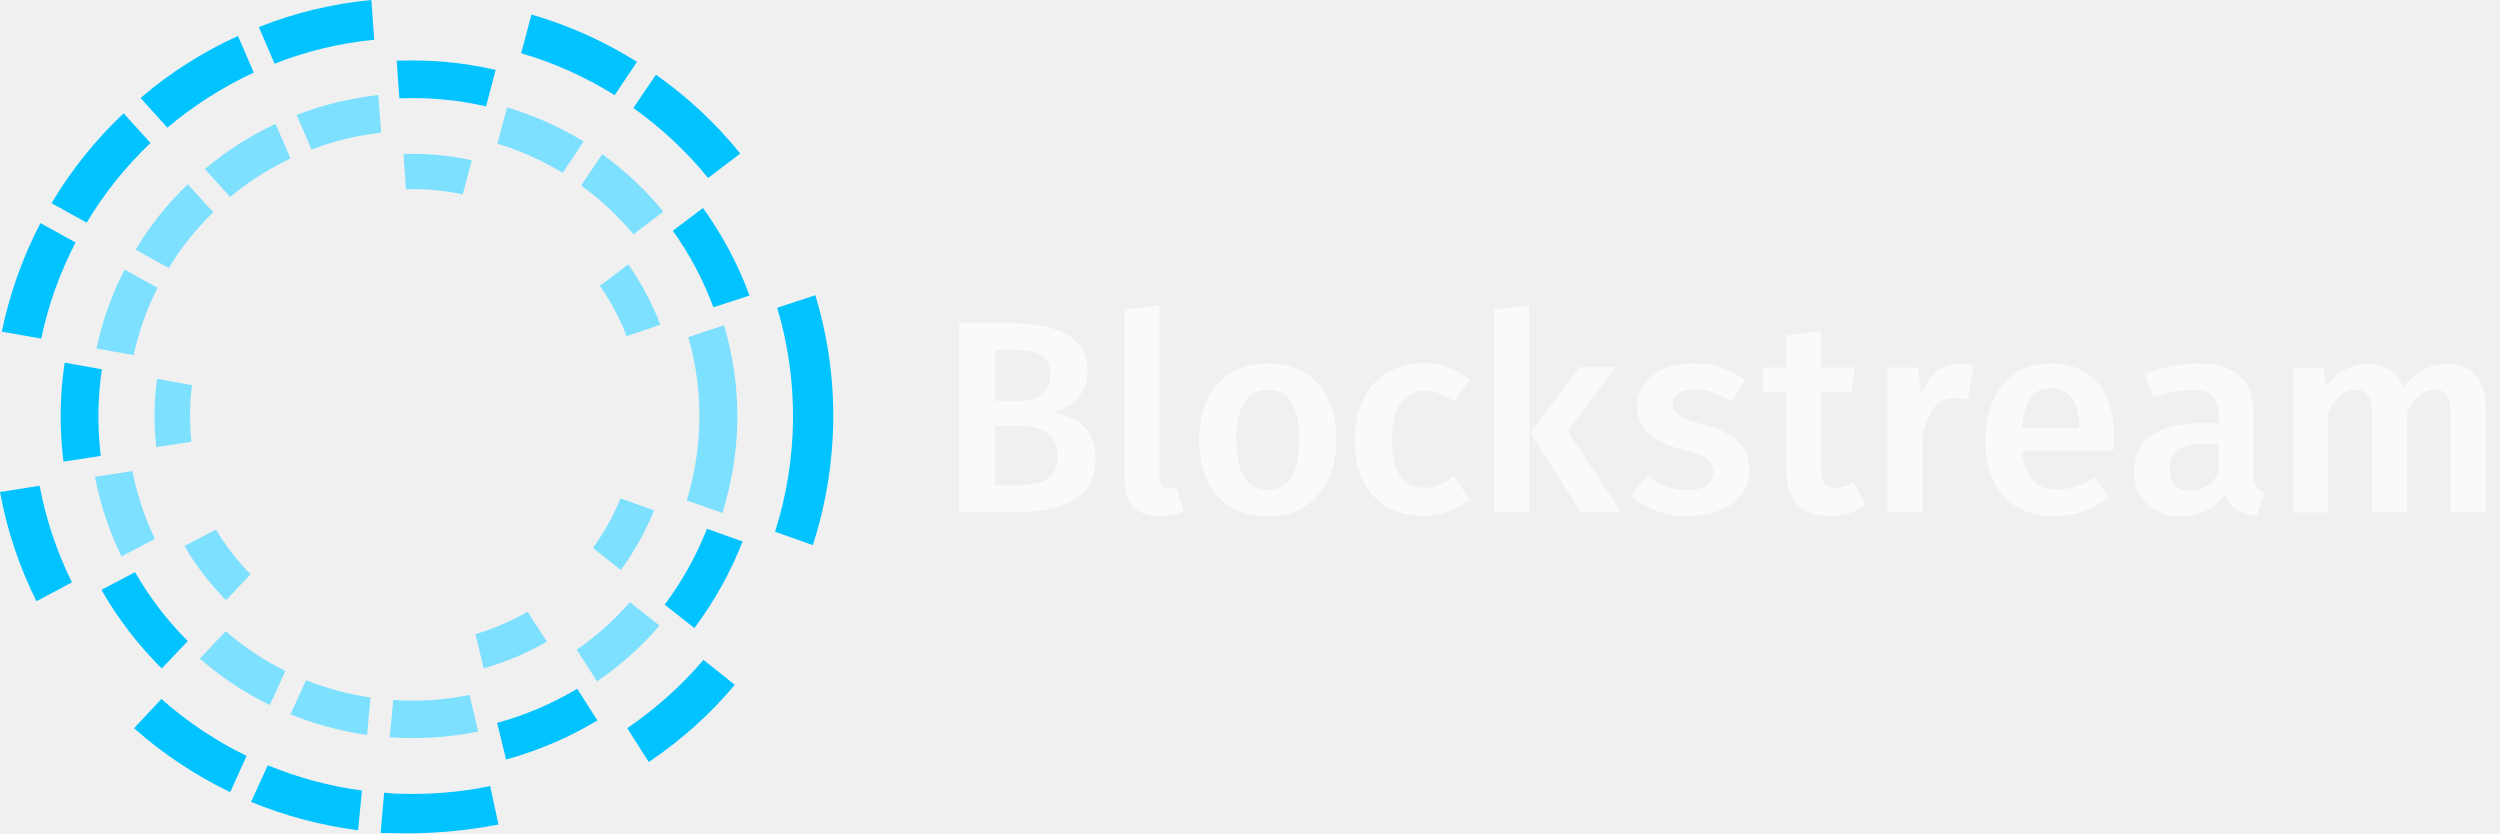
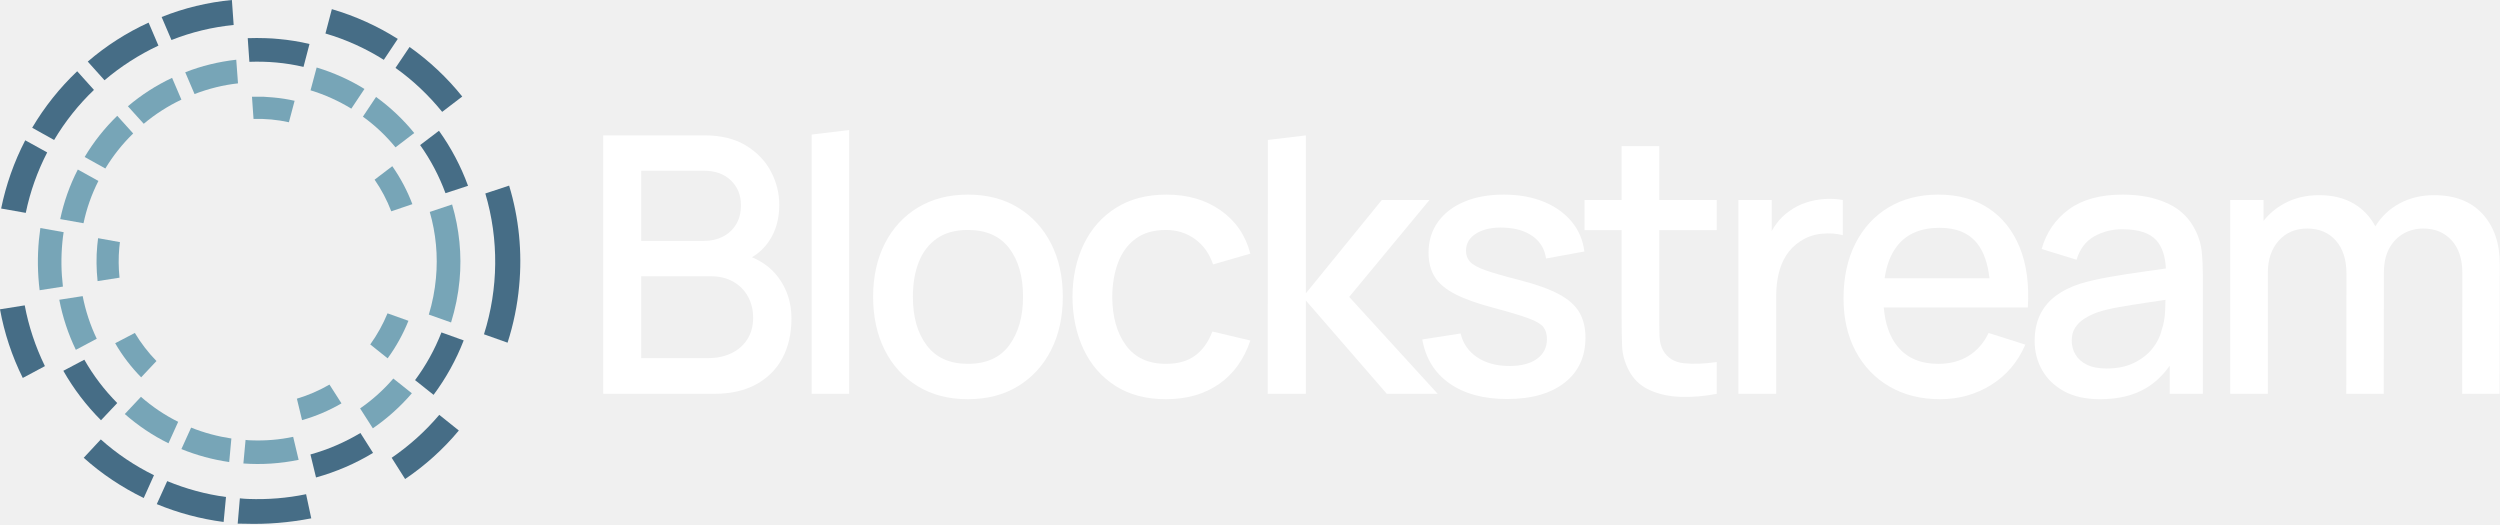
- <svg xmlns="http://www.w3.org/2000/svg" width="150" height="50" viewBox="0 0 150 50" fill="none">
-   <path d="M65.733 27.462C65.733 29.956 63.734 30.727 60.96 30.727H57.55V19.387H60.533C63.466 19.387 65.256 20.208 65.256 22.276C65.256 23.691 64.231 24.493 63.148 24.721C64.43 24.968 65.733 25.591 65.733 27.462ZM59.717 24.058H61.06C62.243 24.058 63.018 23.533 63.018 22.464C63.018 21.316 62.223 20.99 60.742 20.99H59.717V24.058ZM63.456 27.383C63.456 26.017 62.481 25.552 61.219 25.552H59.717V29.105H60.98C62.422 29.114 63.466 28.817 63.456 27.383Z" fill="#FAFAFA" />
-   <path d="M70.088 29.283C70.257 29.283 70.426 29.253 70.585 29.203L71.023 30.678C70.546 30.876 70.038 30.975 69.522 30.975C68.219 30.975 67.463 30.203 67.463 28.758V18.565L69.571 18.328V28.61C69.591 29.085 69.74 29.283 70.088 29.283Z" fill="#FAFAFA" />
-   <path d="M80.18 26.383C80.18 29.114 78.649 30.985 76.064 30.985C73.479 30.985 71.948 29.243 71.948 26.383C71.948 23.652 73.479 21.801 76.064 21.801C78.649 21.801 80.18 23.543 80.18 26.383ZM74.195 26.383C74.195 28.471 74.841 29.382 76.074 29.382C77.307 29.382 77.953 28.442 77.953 26.383C77.953 24.325 77.307 23.395 76.084 23.395C74.861 23.395 74.175 24.335 74.175 26.383H74.195Z" fill="#FAFAFA" />
-   <path d="M88.194 22.82L87.24 24.097C86.752 23.681 86.136 23.454 85.49 23.454C84.267 23.454 83.521 24.344 83.521 26.423C83.521 28.501 84.297 29.263 85.49 29.263C86.126 29.253 86.743 29.006 87.22 28.58L88.194 29.946C87.399 30.599 86.404 30.955 85.371 30.945C82.845 30.945 81.284 29.203 81.284 26.433C81.284 23.662 82.855 21.791 85.361 21.791C86.404 21.762 87.419 22.128 88.194 22.82Z" fill="#FAFAFA" />
-   <path d="M89.646 30.727V18.565L91.754 18.328V30.727H89.646ZM97.272 30.727H94.846L91.833 25.977L94.756 22.039H96.974L94.07 25.869L97.272 30.727Z" fill="#FAFAFA" />
-   <path d="M104.699 22.83L103.874 24.097C103.248 23.642 102.502 23.375 101.726 23.355C100.832 23.355 100.354 23.701 100.354 24.226C100.354 24.75 100.692 25.067 102.184 25.473C103.964 25.948 104.968 26.67 104.968 28.204C104.968 30.005 103.287 30.965 101.289 30.965C100.016 31.005 98.773 30.559 97.809 29.738L98.883 28.54C99.539 29.085 100.364 29.392 101.229 29.411C102.184 29.411 102.8 29.006 102.8 28.392C102.8 27.63 102.462 27.402 100.822 26.947C99.022 26.452 98.227 25.601 98.227 24.325C98.227 22.88 99.559 21.801 101.597 21.801C102.721 21.762 103.824 22.138 104.699 22.83Z" fill="#FAFAFA" />
-   <path d="M109.791 30.975C108.08 30.955 107.166 29.995 107.166 28.135V23.543H105.793V22.049H107.166V20.129L109.273 19.881V22.049H111.302L111.093 23.543H109.273V28.075C109.273 28.936 109.552 29.273 110.198 29.273C110.566 29.253 110.924 29.144 111.222 28.926L111.958 30.292C111.332 30.737 110.566 30.975 109.791 30.975Z" fill="#FAFAFA" />
-   <path d="M118.43 21.93L118.063 23.978C117.814 23.909 117.546 23.879 117.287 23.879C116.233 23.879 115.686 24.651 115.358 26.106V30.737H113.25V22.049H115.08L115.279 23.751C115.686 22.504 116.531 21.811 117.555 21.811C117.854 21.811 118.142 21.851 118.43 21.93Z" fill="#FAFAFA" />
-   <path d="M126.782 27.036H121.314C121.463 28.808 122.308 29.382 123.461 29.382C124.257 29.372 125.013 29.095 125.639 28.61L126.514 29.807C125.609 30.559 124.466 30.975 123.272 30.975C120.568 30.975 119.116 29.184 119.116 26.443C119.116 23.8 120.518 21.801 122.994 21.801C125.47 21.801 126.842 23.444 126.842 26.185C126.832 26.462 126.802 26.809 126.782 27.036ZM124.744 25.591C124.744 24.166 124.237 23.305 123.034 23.305C122.04 23.305 121.423 23.959 121.324 25.691H124.754V25.591H124.744Z" fill="#FAFAFA" />
-   <path d="M135.851 29.55L135.404 30.945C134.449 30.866 133.823 30.52 133.475 29.679C132.888 30.53 131.904 31.024 130.87 30.975C129.12 30.975 128.046 29.877 128.046 28.303C128.046 26.413 129.478 25.394 132.023 25.394H133.117V24.909C133.117 23.771 132.6 23.395 131.486 23.395C130.7 23.434 129.915 23.583 129.179 23.86L128.682 22.425C129.696 22.029 130.77 21.821 131.854 21.801C134.181 21.801 135.205 22.87 135.205 24.79V28.442C135.195 29.134 135.423 29.382 135.851 29.55ZM133.107 28.382V26.611H132.232C130.86 26.611 130.174 27.106 130.174 28.125C130.174 28.966 130.601 29.441 131.406 29.441C132.132 29.441 132.798 29.035 133.107 28.382Z" fill="#FAFAFA" />
-   <path d="M149.155 24.444V30.728H147.037V24.77C147.037 23.691 146.609 23.375 146.082 23.375C145.356 23.375 144.909 23.88 144.432 24.691V30.738H142.314V24.78C142.314 23.701 141.866 23.385 141.359 23.385C140.614 23.385 140.166 23.889 139.689 24.701V30.747H137.581V22.059H139.411L139.58 23.197C140.126 22.336 141.081 21.821 142.105 21.831C143.06 21.791 143.925 22.385 144.213 23.296C144.879 22.395 145.685 21.831 146.838 21.831C148.22 21.801 149.155 22.801 149.155 24.444Z" fill="#FAFAFA" />
-   <path d="M40.368 13.845C41.383 15.26 42.198 16.804 42.804 18.436L44.972 17.734C44.286 15.864 43.341 14.092 42.178 12.479L40.368 13.845Z" fill="#00C3FF" />
-   <path d="M25.543 3.642C24.966 3.622 24.38 3.622 23.803 3.642L23.962 5.898C24.837 5.868 25.712 5.888 26.577 5.967C27.442 6.047 28.307 6.185 29.162 6.383L29.739 4.196C28.765 3.968 27.78 3.81 26.786 3.721C26.378 3.681 25.951 3.652 25.543 3.642Z" fill="#00C3FF" />
-   <path d="M4.315 34.943C3.41 33.102 2.754 31.153 2.376 29.144L0 29.52C0.418 31.796 1.153 34.003 2.187 36.071L4.315 34.943Z" fill="#00C3FF" />
-   <path d="M3.092 12.192L5.2 13.36C6.254 11.598 7.537 9.995 9.028 8.58L7.418 6.799C5.727 8.392 4.276 10.203 3.092 12.192Z" fill="#00C3FF" />
-   <path d="M0.109 19.901L2.476 20.317C2.893 18.308 3.589 16.368 4.534 14.547L2.426 13.389C1.352 15.448 0.577 17.635 0.109 19.901Z" fill="#00C3FF" />
-   <path d="M15.531 1.623L16.475 3.82C18.394 3.068 20.403 2.583 22.451 2.385L22.282 0C19.965 0.218 17.698 0.762 15.531 1.623Z" fill="#00C3FF" />
-   <path d="M8.432 5.878L10.043 7.66C11.614 6.334 13.354 5.225 15.223 4.354L14.278 2.157C12.16 3.117 10.192 4.374 8.432 5.878Z" fill="#00C3FF" />
-   <path d="M44.087 41.089L42.208 39.594C40.875 41.158 39.334 42.534 37.634 43.691L38.926 45.72C40.855 44.424 42.595 42.87 44.087 41.089Z" fill="#00C3FF" />
-   <path d="M14.795 45.354C12.946 44.454 11.226 43.306 9.684 41.94L8.044 43.692C9.774 45.235 11.723 46.522 13.811 47.531L14.795 45.354Z" fill="#00C3FF" />
-   <path d="M49.884 27.294C50.192 24.067 49.864 20.812 48.919 17.714L46.632 18.466C47.945 22.86 47.895 27.541 46.503 31.905L48.77 32.707C49.337 30.955 49.715 29.134 49.884 27.294Z" fill="#00C3FF" />
-   <path d="M35.844 43.226L34.631 41.326C33.13 42.217 31.519 42.91 29.828 43.375L30.365 45.572C32.294 45.037 34.134 44.255 35.844 43.226Z" fill="#00C3FF" />
-   <path d="M6.046 27.353C5.877 25.948 5.857 24.523 5.996 23.108C6.026 22.761 6.066 22.464 6.115 22.158L3.878 21.762C3.828 22.138 3.779 22.514 3.739 22.9C3.59 24.493 3.61 26.106 3.808 27.699L6.046 27.353Z" fill="#00C3FF" />
-   <path d="M31.27 3.196C33.249 3.77 35.138 4.621 36.878 5.71L38.221 3.711C36.252 2.474 34.124 1.524 31.887 0.871L31.27 3.196Z" fill="#00C3FF" />
-   <path d="M21.487 49.817L21.715 47.432C19.776 47.175 17.877 46.66 16.068 45.918L15.063 48.115C17.112 48.956 19.279 49.53 21.487 49.817Z" fill="#00C3FF" />
-   <path d="M9.704 40.109L11.265 38.466C10.033 37.229 8.969 35.844 8.104 34.33L6.085 35.389C7.069 37.111 8.292 38.704 9.704 40.109Z" fill="#00C3FF" />
-   <path d="M39.354 4.483L38.002 6.482C39.682 7.669 41.184 9.085 42.486 10.678L44.415 9.213C42.953 7.402 41.253 5.819 39.354 4.483Z" fill="#00C3FF" />
-   <path d="M41.661 37.684C42.854 36.091 43.829 34.349 44.555 32.489L42.417 31.727C41.781 33.35 40.925 34.884 39.881 36.279L41.661 37.684Z" fill="#00C3FF" />
-   <path d="M43.441 19.515L41.293 20.228C41.89 22.276 42.089 24.424 41.89 26.541C41.781 27.719 41.552 28.887 41.204 30.025L43.342 30.777C43.749 29.471 44.028 28.115 44.157 26.749C44.386 24.315 44.137 21.86 43.441 19.515Z" fill="#7EE0FF" />
-   <path d="M22.024 44.097L22.233 41.851C20.91 41.653 19.608 41.307 18.365 40.812L17.43 42.86C18.902 43.454 20.443 43.87 22.024 44.097Z" fill="#7EE0FF" />
-   <path d="M37.595 20.168L39.623 19.485C39.136 18.209 38.489 16.992 37.694 15.864L35.994 17.15C36.65 18.09 37.187 19.1 37.595 20.168Z" fill="#7EE0FF" />
-   <path d="M25.325 9.233H24.211L24.36 11.351C25.503 11.321 26.637 11.42 27.761 11.668L28.307 9.619C27.631 9.471 26.955 9.362 26.269 9.302C25.961 9.273 25.643 9.253 25.325 9.233Z" fill="#7EE0FF" />
-   <path d="M8.133 14.983L10.122 16.081C10.867 14.854 11.762 13.736 12.796 12.736L11.265 11.054C10.052 12.222 8.998 13.538 8.133 14.983Z" fill="#7EE0FF" />
-   <path d="M29.839 8.62C31.211 9.035 32.534 9.629 33.757 10.371L35.02 8.491C33.588 7.61 32.037 6.927 30.426 6.442L29.839 8.62Z" fill="#7EE0FF" />
-   <path d="M38.002 14.062L39.802 12.697C38.738 11.39 37.495 10.233 36.133 9.253L34.87 11.133C36.044 11.974 37.087 12.954 38.002 14.062Z" fill="#7EE0FF" />
-   <path d="M35.576 32.875L37.246 34.201C38.061 33.093 38.728 31.895 39.245 30.619L37.236 29.906C36.799 30.955 36.242 31.954 35.576 32.875Z" fill="#7EE0FF" />
-   <path d="M13.542 37.873L11.991 39.515C13.264 40.624 14.666 41.564 16.187 42.306L17.122 40.258C15.829 39.624 14.626 38.813 13.542 37.873Z" fill="#7EE0FF" />
-   <path d="M11.484 26.502C11.385 25.542 11.375 24.572 11.464 23.612C11.484 23.444 11.504 23.266 11.524 23.108L9.426 22.731C9.396 22.959 9.366 23.187 9.346 23.414C9.237 24.552 9.257 25.69 9.376 26.828L11.484 26.502Z" fill="#7EE0FF" />
-   <path d="M7.944 28.263L5.697 28.61C6.015 30.262 6.552 31.875 7.288 33.39L9.297 32.331C8.67 31.034 8.223 29.669 7.944 28.263Z" fill="#7EE0FF" />
-   <path d="M34.602 38.981L35.825 40.881C37.217 39.931 38.48 38.803 39.573 37.536L37.793 36.131C36.859 37.209 35.785 38.169 34.602 38.981Z" fill="#7EE0FF" />
-   <path d="M9.456 17.269L7.477 16.18C6.701 17.674 6.135 19.268 5.787 20.91L8.024 21.306C8.322 19.901 8.799 18.545 9.456 17.269Z" fill="#7EE0FF" />
-   <path d="M28.526 38.051L29.023 40.099C30.346 39.723 31.619 39.189 32.812 38.496L31.658 36.705C30.674 37.269 29.62 37.724 28.526 38.051Z" fill="#7EE0FF" />
-   <path d="M12.956 31.777L11.067 32.756C11.753 33.944 12.598 35.032 13.562 36.012L15.034 34.459C14.239 33.647 13.543 32.746 12.956 31.777Z" fill="#7EE0FF" />
-   <path d="M24.162 42.029C23.973 42.029 23.784 42.009 23.595 41.989L23.386 44.236C25.166 44.364 26.956 44.246 28.695 43.889L28.169 41.692C26.856 41.969 25.504 42.078 24.162 42.029Z" fill="#7EE0FF" />
-   <path d="M12.29 10.143L13.811 11.816C14.915 10.896 16.128 10.124 17.43 9.51L16.535 7.432C15.004 8.144 13.582 9.055 12.29 10.143Z" fill="#7EE0FF" />
-   <path d="M17.798 6.898L18.693 8.976C20.035 8.461 21.437 8.115 22.869 7.957L22.7 5.7C21.02 5.888 19.369 6.284 17.798 6.898Z" fill="#7EE0FF" />
-   <path d="M23.525 49.985C25.663 50.055 27.8 49.877 29.908 49.471L29.411 47.165C27.591 47.541 25.732 47.69 23.863 47.62C23.565 47.62 23.346 47.581 23.048 47.561L22.839 49.975C23.067 49.985 23.296 49.985 23.525 49.985Z" fill="#00C3FF" />
+ <svg xmlns="http://www.w3.org/2000/svg" width="186" height="39" viewBox="0 0 186 39" fill="none">
+   <path d="M184.705 15.922C183.852 14.987 182.648 14.52 181.094 14.52C180.134 14.52 179.268 14.731 178.495 15.154C177.756 15.558 177.166 16.122 176.724 16.84C176.35 16.132 175.827 15.573 175.15 15.167C174.431 14.736 173.56 14.52 172.539 14.52C171.561 14.52 170.686 14.733 169.913 15.161C169.315 15.491 168.814 15.916 168.407 16.433V14.88H165.929V29.301H168.727V20.288C168.727 19.309 168.996 18.516 169.533 17.911C170.071 17.306 170.779 17.003 171.659 17.003C172.547 17.003 173.256 17.301 173.784 17.898C174.312 18.494 174.577 19.317 174.577 20.368L174.564 29.301H177.349L177.361 20.287L177.362 20.288C177.362 19.558 177.498 18.95 177.768 18.465C178.039 17.98 178.395 17.615 178.835 17.37C179.274 17.126 179.761 17.003 180.294 17.003C181.165 17.003 181.866 17.295 182.399 17.878C182.933 18.461 183.199 19.273 183.199 20.314L183.186 29.301H185.971L185.984 19.647C185.984 18.098 185.557 16.856 184.705 15.921L184.705 15.922Z" fill="white" />
+   <path d="M163.384 17.229C162.94 16.277 162.24 15.58 161.285 15.139C160.33 14.699 159.209 14.479 157.921 14.479C156.259 14.479 154.929 14.844 153.929 15.573C152.93 16.303 152.253 17.287 151.897 18.524L154.496 19.325C154.744 18.515 155.184 17.935 155.815 17.583C156.446 17.232 157.139 17.056 157.894 17.056C159.093 17.056 159.939 17.329 160.433 17.877C160.863 18.354 161.098 19.055 161.14 19.976C160.594 20.053 160.051 20.13 159.5 20.207C158.607 20.331 157.756 20.465 156.948 20.607C156.139 20.75 155.415 20.915 154.776 21.102C154.038 21.342 153.417 21.656 152.91 22.043C152.404 22.43 152.022 22.9 151.764 23.452C151.507 24.004 151.378 24.645 151.378 25.374C151.378 26.158 151.562 26.877 151.931 27.531C152.299 28.185 152.844 28.71 153.564 29.107C154.283 29.503 155.176 29.701 156.242 29.701C157.583 29.701 158.714 29.431 159.633 28.893C160.322 28.49 160.919 27.928 161.426 27.208V29.3H163.891V20.421C163.891 19.815 163.864 19.25 163.811 18.725C163.757 18.2 163.615 17.701 163.385 17.229L163.384 17.229ZM161.086 23.118C161.063 23.652 160.977 24.133 160.825 24.56C160.719 25.032 160.493 25.486 160.146 25.922C159.799 26.358 159.342 26.716 158.773 26.997C158.204 27.277 157.525 27.417 156.735 27.417C156.139 27.417 155.651 27.324 155.269 27.137C154.886 26.95 154.603 26.698 154.416 26.382C154.229 26.067 154.136 25.721 154.136 25.348C154.136 24.965 154.222 24.64 154.396 24.373C154.569 24.106 154.804 23.879 155.102 23.692C155.399 23.505 155.74 23.345 156.121 23.211C156.574 23.069 157.092 22.947 157.674 22.844C158.256 22.742 158.906 22.637 159.626 22.53C160.087 22.462 160.585 22.387 161.112 22.308C161.107 22.544 161.098 22.811 161.086 23.118Z" fill="white" />
+   <path d="M147.953 15.5C146.922 14.819 145.674 14.479 144.209 14.479C142.805 14.479 141.574 14.795 140.517 15.426C139.46 16.059 138.636 16.953 138.045 18.11C137.455 19.268 137.159 20.634 137.159 22.209C137.159 23.696 137.459 25.003 138.059 26.128C138.658 27.255 139.498 28.131 140.577 28.759C141.657 29.387 142.911 29.7 144.342 29.7C145.736 29.7 147.002 29.346 148.14 28.639C149.277 27.931 150.125 26.932 150.685 25.641L147.953 24.773C147.598 25.512 147.103 26.08 146.467 26.476C145.832 26.872 145.079 27.07 144.209 27.07C142.885 27.07 141.872 26.636 141.17 25.768C140.59 25.05 140.254 24.084 140.153 22.877H150.871C150.978 21.15 150.776 19.659 150.265 18.404C149.754 17.149 148.983 16.181 147.953 15.5ZM140.216 20.701C140.363 19.7 140.679 18.887 141.17 18.271C141.872 17.389 142.92 16.949 144.315 16.949C145.576 16.949 146.516 17.349 147.133 18.151C147.598 18.753 147.892 19.604 148.017 20.701H140.216V20.701Z" fill="white" />
+   <path d="M135.747 14.806C135.276 14.837 134.816 14.926 134.367 15.073C133.919 15.22 133.512 15.427 133.148 15.694C132.775 15.943 132.446 16.262 132.162 16.649C132.035 16.821 131.921 17.002 131.815 17.19V14.879H129.337V29.3H132.149V22.023C132.149 21.454 132.207 20.913 132.322 20.401C132.437 19.889 132.626 19.424 132.888 19.006C133.15 18.587 133.508 18.231 133.961 17.937C134.441 17.626 134.967 17.443 135.54 17.39C136.113 17.336 136.635 17.372 137.106 17.497V14.879C136.671 14.799 136.217 14.775 135.747 14.806Z" fill="white" />
+   <path d="M123.447 10.873H120.649V14.879H117.891V17.122H120.649V23.625C120.649 24.408 120.66 25.109 120.683 25.728C120.704 26.347 120.871 26.954 121.182 27.551C121.529 28.218 122.044 28.708 122.728 29.019C123.412 29.331 124.189 29.5 125.06 29.527C125.931 29.553 126.819 29.478 127.725 29.3V26.936C126.784 27.07 125.964 27.099 125.267 27.023C124.569 26.948 124.06 26.634 123.741 26.082C123.572 25.788 123.481 25.428 123.467 25C123.454 24.573 123.448 24.07 123.448 23.491V17.122H127.726V14.879H123.448V10.873L123.447 10.873Z" fill="white" />
+   <path d="M115.972 21.883C115.26 21.505 114.302 21.16 113.093 20.848C111.965 20.563 111.112 20.318 110.534 20.113C109.957 19.909 109.568 19.695 109.369 19.473C109.169 19.25 109.069 18.979 109.069 18.658C109.069 18.106 109.331 17.672 109.855 17.356C110.379 17.04 111.063 16.9 111.907 16.935C112.787 16.971 113.502 17.189 114.053 17.59C114.603 17.99 114.928 18.538 115.026 19.232L117.877 18.711C117.771 17.857 117.451 17.111 116.918 16.475C116.385 15.838 115.687 15.347 114.826 14.999C113.964 14.652 112.982 14.479 111.881 14.479C110.752 14.479 109.769 14.657 108.93 15.013C108.09 15.369 107.439 15.872 106.977 16.521C106.515 17.171 106.284 17.933 106.284 18.805C106.284 19.508 106.437 20.107 106.744 20.601C107.05 21.095 107.565 21.526 108.29 21.896C109.014 22.265 109.993 22.61 111.228 22.931C112.356 23.233 113.196 23.487 113.747 23.692C114.297 23.897 114.659 24.112 114.832 24.339C115.006 24.566 115.092 24.862 115.092 25.227C115.092 25.851 114.846 26.34 114.353 26.696C113.86 27.052 113.178 27.23 112.307 27.23C111.348 27.23 110.546 27.014 109.902 26.583C109.258 26.151 108.847 25.561 108.669 24.813L105.818 25.254C106.066 26.661 106.741 27.751 107.843 28.525C108.945 29.3 110.371 29.687 112.121 29.687C113.942 29.687 115.37 29.282 116.405 28.472C117.44 27.662 117.958 26.545 117.958 25.121C117.958 24.382 117.804 23.752 117.498 23.231C117.191 22.71 116.683 22.261 115.972 21.883L115.972 21.883Z" fill="white" />
+   <path d="M106.351 14.88H102.806L97.156 21.823V10.074L94.331 10.412L94.317 29.3H97.156V22.357L103.179 29.3H106.964L100.38 22.09L106.351 14.88Z" fill="white" />
+   <path d="M84.496 17.757C85.083 17.325 85.833 17.109 86.748 17.109C87.556 17.109 88.274 17.334 88.9 17.783C89.527 18.233 89.977 18.863 90.253 19.673L93.025 18.872C92.669 17.51 91.934 16.437 90.82 15.654C89.704 14.87 88.361 14.479 86.789 14.479C85.331 14.479 84.083 14.803 83.044 15.453C82.004 16.103 81.205 17 80.645 18.144C80.086 19.288 79.801 20.603 79.792 22.09C79.801 23.55 80.079 24.854 80.625 26.002C81.171 27.15 81.96 28.054 82.991 28.712C84.021 29.371 85.274 29.7 86.749 29.7C88.294 29.7 89.609 29.324 90.693 28.572C91.776 27.82 92.554 26.741 93.025 25.334L90.2 24.666C89.907 25.441 89.482 26.035 88.927 26.449C88.372 26.863 87.646 27.07 86.749 27.07C85.434 27.07 84.441 26.611 83.77 25.694C83.099 24.778 82.76 23.576 82.751 22.089C82.76 21.128 82.906 20.273 83.19 19.526C83.475 18.778 83.91 18.188 84.497 17.756L84.496 17.757Z" fill="white" />
+   <path d="M75.754 15.453C74.697 14.804 73.449 14.479 72.01 14.479C70.598 14.479 69.363 14.797 68.305 15.433C67.248 16.07 66.427 16.96 65.84 18.104C65.254 19.248 64.96 20.572 64.96 22.076C64.96 23.572 65.247 24.891 65.82 26.035C66.393 27.179 67.208 28.076 68.266 28.726C69.323 29.375 70.571 29.7 72.01 29.7C73.44 29.7 74.684 29.377 75.741 28.732C76.799 28.087 77.618 27.192 78.2 26.048C78.782 24.905 79.073 23.58 79.073 22.076C79.073 20.589 78.784 19.276 78.207 18.137C77.629 16.998 76.812 16.103 75.754 15.453V15.453ZM75.095 25.675C74.416 26.605 73.387 27.07 72.01 27.07C70.668 27.07 69.651 26.616 68.958 25.708C68.266 24.8 67.919 23.59 67.919 22.076C67.919 21.097 68.065 20.236 68.359 19.492C68.652 18.749 69.101 18.166 69.705 17.743C70.309 17.321 71.077 17.109 72.01 17.109C73.369 17.109 74.393 17.561 75.082 18.464C75.77 19.368 76.114 20.572 76.114 22.076C76.114 23.545 75.775 24.745 75.095 25.675V25.675Z" fill="white" />
+   <path d="M60.39 29.3H63.175V9.676L60.39 10.009V29.3Z" fill="white" />
+   <path d="M55.942 19.14C56.438 18.851 56.858 18.46 57.199 17.963C57.719 17.207 57.978 16.299 57.978 15.24C57.978 14.367 57.769 13.537 57.352 12.749C56.934 11.962 56.312 11.319 55.486 10.82C54.66 10.322 53.638 10.072 52.422 10.072H44.879V29.3H53.141C54.358 29.3 55.395 29.066 56.252 28.599C57.11 28.132 57.763 27.48 58.212 26.643C58.66 25.806 58.884 24.822 58.884 23.692C58.884 22.526 58.556 21.505 57.899 20.627C57.406 19.971 56.754 19.475 55.942 19.14H55.942ZM47.704 12.703H52.381C53.216 12.703 53.883 12.943 54.38 13.424C54.878 13.904 55.126 14.519 55.126 15.266C55.126 15.827 55.004 16.306 54.76 16.702C54.516 17.098 54.187 17.401 53.774 17.61C53.361 17.819 52.896 17.923 52.381 17.923H47.704V12.702L47.704 12.703ZM55.599 25.247C55.31 25.697 54.915 26.042 54.413 26.282C53.911 26.522 53.345 26.643 52.715 26.643H47.704V20.554H52.888C53.527 20.554 54.085 20.69 54.56 20.961C55.035 21.233 55.4 21.602 55.653 22.069C55.906 22.537 56.033 23.06 56.033 23.638C56.033 24.261 55.888 24.798 55.599 25.247Z" fill="white" />
+   <path d="M4.681 21.323C4.55 20.228 4.535 19.117 4.642 18.014C4.665 17.744 4.696 17.513 4.735 17.273L3.002 16.965C2.964 17.258 2.926 17.551 2.895 17.852C2.779 19.094 2.795 20.352 2.949 21.593L4.681 21.323Z" fill="#77A5B7" />
+   <path d="M33.636 15.213L31.974 15.768C32.435 17.365 32.59 19.039 32.435 20.69C32.351 21.608 32.174 22.518 31.904 23.405L33.559 23.991C33.875 22.973 34.091 21.916 34.191 20.852C34.368 18.954 34.175 17.041 33.636 15.213Z" fill="#77A5B7" />
+   <path d="M17.053 34.376L17.215 32.624C16.191 32.47 15.182 32.2 14.22 31.814L13.496 33.411C14.636 33.874 15.829 34.198 17.053 34.376Z" fill="#77A5B7" />
+   <path d="M29.11 15.721L30.68 15.189C30.303 14.194 29.802 13.245 29.186 12.365L27.87 13.368C28.378 14.101 28.794 14.888 29.11 15.721Z" fill="#77A5B7" />
+   <path d="M19.609 7.197H18.747L18.862 8.848C19.748 8.825 20.625 8.902 21.495 9.095L21.919 7.498C21.395 7.382 20.872 7.298 20.34 7.251C20.102 7.228 19.855 7.213 19.609 7.197Z" fill="#77A5B7" />
+   <path d="M6.298 11.68L7.838 12.536C8.415 11.579 9.108 10.708 9.909 9.929L8.723 8.617C7.784 9.527 6.968 10.553 6.298 11.68Z" fill="#77A5B7" />
+   <path d="M23.104 6.719C24.167 7.043 25.191 7.506 26.138 8.084L27.115 6.618C26.007 5.932 24.806 5.4 23.559 5.021L23.104 6.719Z" fill="#77A5B7" />
+   <path d="M29.425 10.962L30.819 9.897C29.995 8.879 29.032 7.977 27.978 7.213L27 8.679C27.908 9.334 28.717 10.098 29.425 10.962Z" fill="#77A5B7" />
+   <path d="M27.547 25.627L28.84 26.66C29.471 25.797 29.987 24.863 30.388 23.868L28.832 23.312C28.494 24.13 28.062 24.909 27.547 25.627Z" fill="#77A5B7" />
+   <path d="M10.486 29.523L9.285 30.804C10.27 31.668 11.356 32.401 12.534 32.98L13.257 31.383C12.256 30.889 11.325 30.256 10.486 29.523Z" fill="#77A5B7" />
+   <path d="M8.892 20.66C8.815 19.912 8.807 19.156 8.877 18.407C8.892 18.276 8.907 18.137 8.923 18.014L7.298 17.721C7.275 17.898 7.252 18.076 7.237 18.253C7.152 19.14 7.168 20.027 7.26 20.914L8.892 20.66Z" fill="#77A5B7" />
+   <path d="M6.151 22.031L4.411 22.301C4.658 23.59 5.073 24.847 5.643 26.027L7.198 25.202C6.713 24.191 6.367 23.127 6.151 22.031Z" fill="#77A5B7" />
+   <path d="M26.792 30.386L27.739 31.867C28.817 31.127 29.795 30.247 30.642 29.26L29.264 28.164C28.54 29.005 27.708 29.753 26.792 30.386Z" fill="#77A5B7" />
+   <path d="M7.322 13.462L5.79 12.613C5.189 13.778 4.75 15.02 4.481 16.301L6.213 16.609C6.444 15.514 6.814 14.457 7.322 13.462Z" fill="#77A5B7" />
+   <path d="M22.088 29.662L22.473 31.259C23.497 30.966 24.482 30.55 25.406 30.01L24.513 28.613C23.751 29.053 22.935 29.408 22.088 29.662Z" fill="#77A5B7" />
+   <path d="M10.032 24.771L8.569 25.535C9.1 26.461 9.755 27.31 10.501 28.073L11.641 26.862C11.025 26.229 10.486 25.527 10.032 24.771Z" fill="#77A5B7" />
+   <path d="M18.708 32.762C18.562 32.762 18.416 32.747 18.27 32.731L18.108 34.483C19.486 34.583 20.872 34.49 22.219 34.212L21.811 32.5C20.795 32.716 19.748 32.801 18.709 32.762L18.708 32.762Z" fill="#77A5B7" />
+   <path d="M9.516 7.907L10.694 9.21C11.549 8.493 12.488 7.891 13.496 7.413L12.803 5.793C11.618 6.348 10.517 7.058 9.516 7.907Z" fill="#77A5B7" />
+   <path d="M13.781 5.377L14.474 6.997C15.513 6.596 16.599 6.326 17.707 6.202L17.577 4.443C16.276 4.59 14.998 4.898 13.781 5.377Z" fill="#77A5B7" />
+   <path d="M31.257 10.793C32.043 11.896 32.674 13.1 33.144 14.373L34.822 13.825C34.291 12.367 33.559 10.986 32.659 9.729L31.258 10.793L31.257 10.793Z" fill="#466D86" />
+   <path d="M19.778 2.84C19.332 2.824 18.877 2.824 18.431 2.84L18.554 4.599C19.232 4.575 19.909 4.591 20.579 4.653C21.249 4.714 21.919 4.822 22.581 4.977L23.027 3.272C22.273 3.094 21.511 2.971 20.741 2.902C20.425 2.871 20.094 2.847 19.778 2.84L19.778 2.84Z" fill="#466D86" />
+   <path d="M3.341 27.239C2.641 25.804 2.133 24.285 1.84 22.719L0 23.012C0.323 24.786 0.893 26.506 1.694 28.119L3.341 27.239V27.239Z" fill="#466D86" />
+   <path d="M2.394 9.505L4.026 10.415C4.843 9.042 5.836 7.792 6.99 6.689L5.743 5.301C4.434 6.543 3.31 7.955 2.394 9.505Z" fill="#466D86" />
+   <path d="M0.085 15.514L1.917 15.838C2.24 14.271 2.779 12.759 3.511 11.34L1.878 10.438C1.047 12.042 0.446 13.747 0.085 15.514Z" fill="#466D86" />
+   <path d="M12.025 1.265L12.757 2.978C14.243 2.391 15.798 2.014 17.384 1.859L17.253 0C15.459 0.17 13.704 0.594 12.025 1.265Z" fill="#466D86" />
+   <path d="M6.529 4.582L7.776 5.971C8.992 4.937 10.339 4.073 11.787 3.394L11.056 1.682C9.416 2.43 7.891 3.41 6.529 4.582Z" fill="#466D86" />
+   <path d="M34.137 32.03L32.682 30.865C31.65 32.084 30.457 33.156 29.14 34.059L30.141 35.64C31.635 34.63 32.982 33.419 34.137 32.03Z" fill="#466D86" />
+   <path d="M11.456 35.355C10.024 34.653 8.692 33.758 7.499 32.693L6.229 34.059C7.568 35.262 9.077 36.265 10.694 37.052L11.456 35.355V35.355Z" fill="#466D86" />
+   <path d="M38.625 21.276C38.864 18.761 38.61 16.223 37.879 13.809L36.108 14.395C37.124 17.82 37.085 21.469 36.008 24.871L37.763 25.496C38.202 24.13 38.495 22.711 38.625 21.276Z" fill="#466D86" />
+   <path d="M27.755 33.696L26.815 32.215C25.653 32.909 24.405 33.449 23.097 33.812L23.512 35.524C25.006 35.108 26.43 34.498 27.755 33.696Z" fill="#466D86" />
+   <path d="M24.213 2.492C25.745 2.94 27.208 3.603 28.555 4.452L29.595 2.894C28.07 1.93 26.423 1.189 24.69 0.68L24.213 2.492Z" fill="#466D86" />
+   <path d="M16.637 38.834L16.814 36.975C15.313 36.775 13.842 36.373 12.441 35.795L11.664 37.507C13.25 38.163 14.928 38.611 16.637 38.834L16.637 38.834Z" fill="#466D86" />
+   <path d="M7.514 31.267L8.723 29.986C7.768 29.022 6.945 27.942 6.275 26.762L4.712 27.587C5.474 28.929 6.421 30.171 7.514 31.267Z" fill="#466D86" />
+   <path d="M30.472 3.494L29.425 5.052C30.726 5.978 31.889 7.081 32.898 8.323L34.391 7.182C33.259 5.77 31.943 4.536 30.472 3.494Z" fill="#466D86" />
+   <path d="M32.258 29.377C33.182 28.134 33.937 26.777 34.499 25.326L32.843 24.732C32.351 25.998 31.689 27.193 30.88 28.281L32.258 29.377H32.258Z" fill="#466D86" />
+   <path d="M18.215 38.966C19.871 39.02 21.526 38.881 23.158 38.565L22.773 36.768C21.364 37.061 19.925 37.176 18.477 37.122C18.246 37.122 18.077 37.092 17.846 37.076L17.684 38.959C17.861 38.966 18.038 38.966 18.216 38.966L18.215 38.966Z" fill="#466D86" />
</svg>
